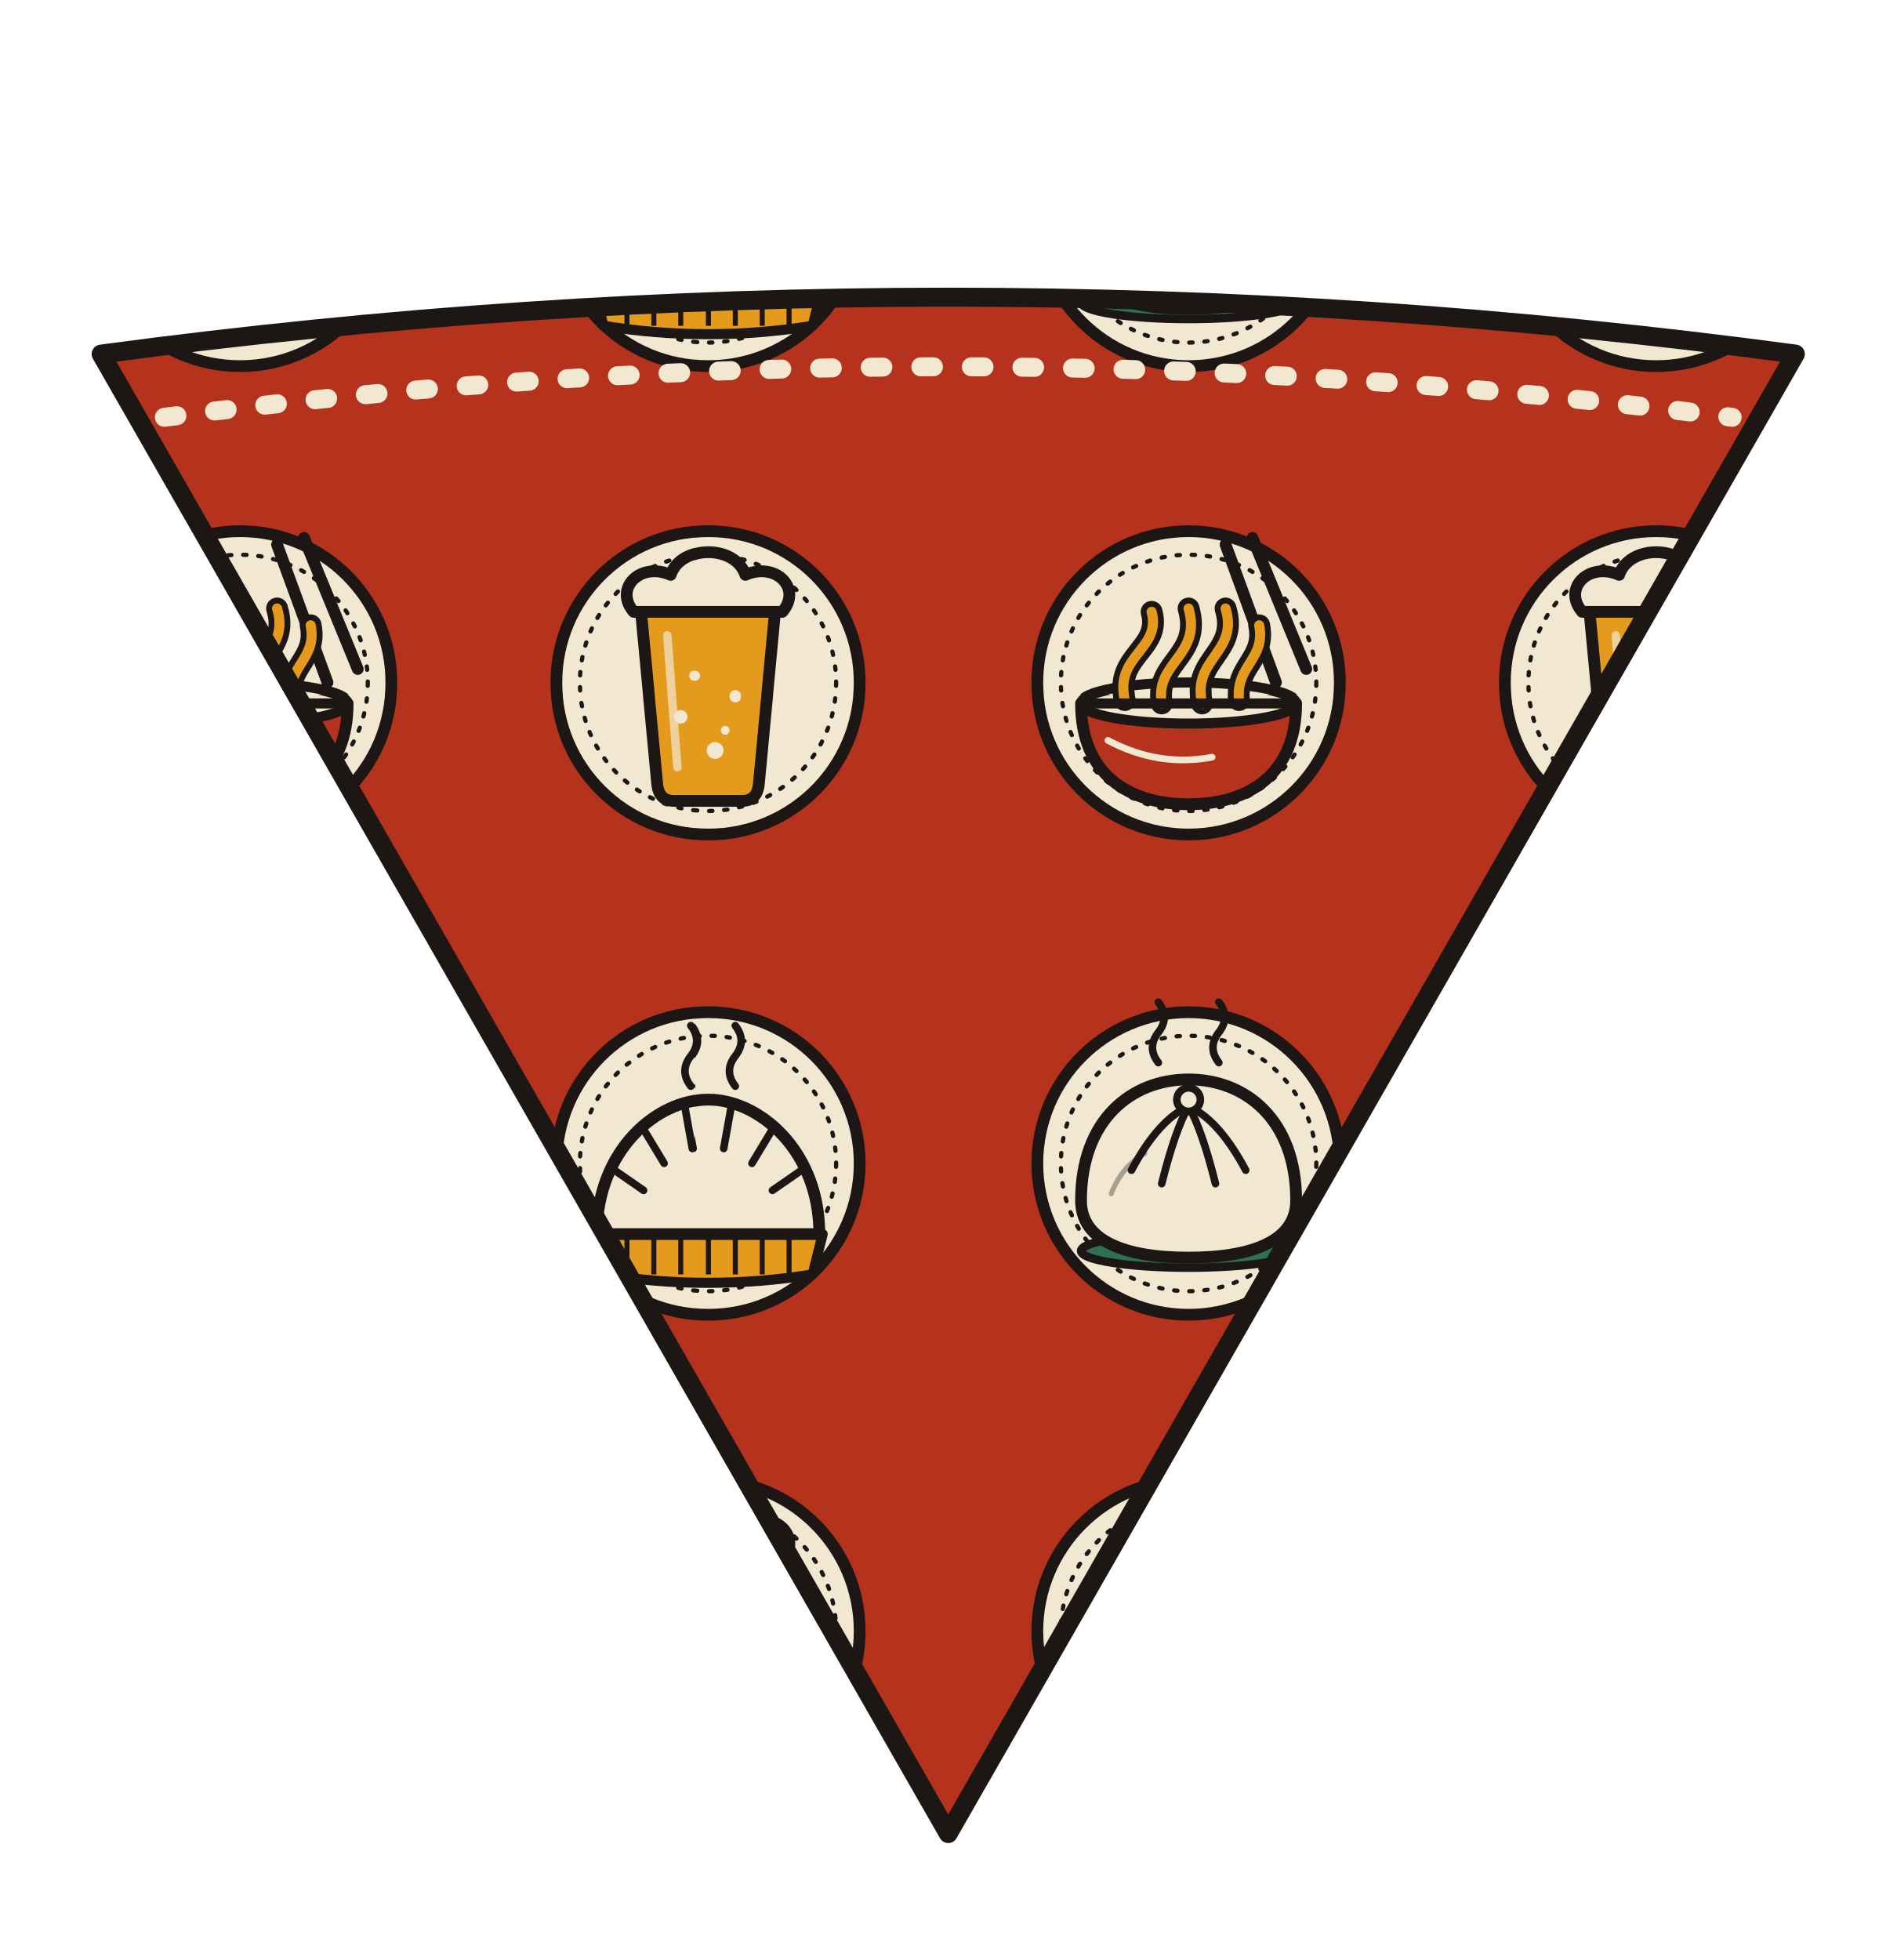
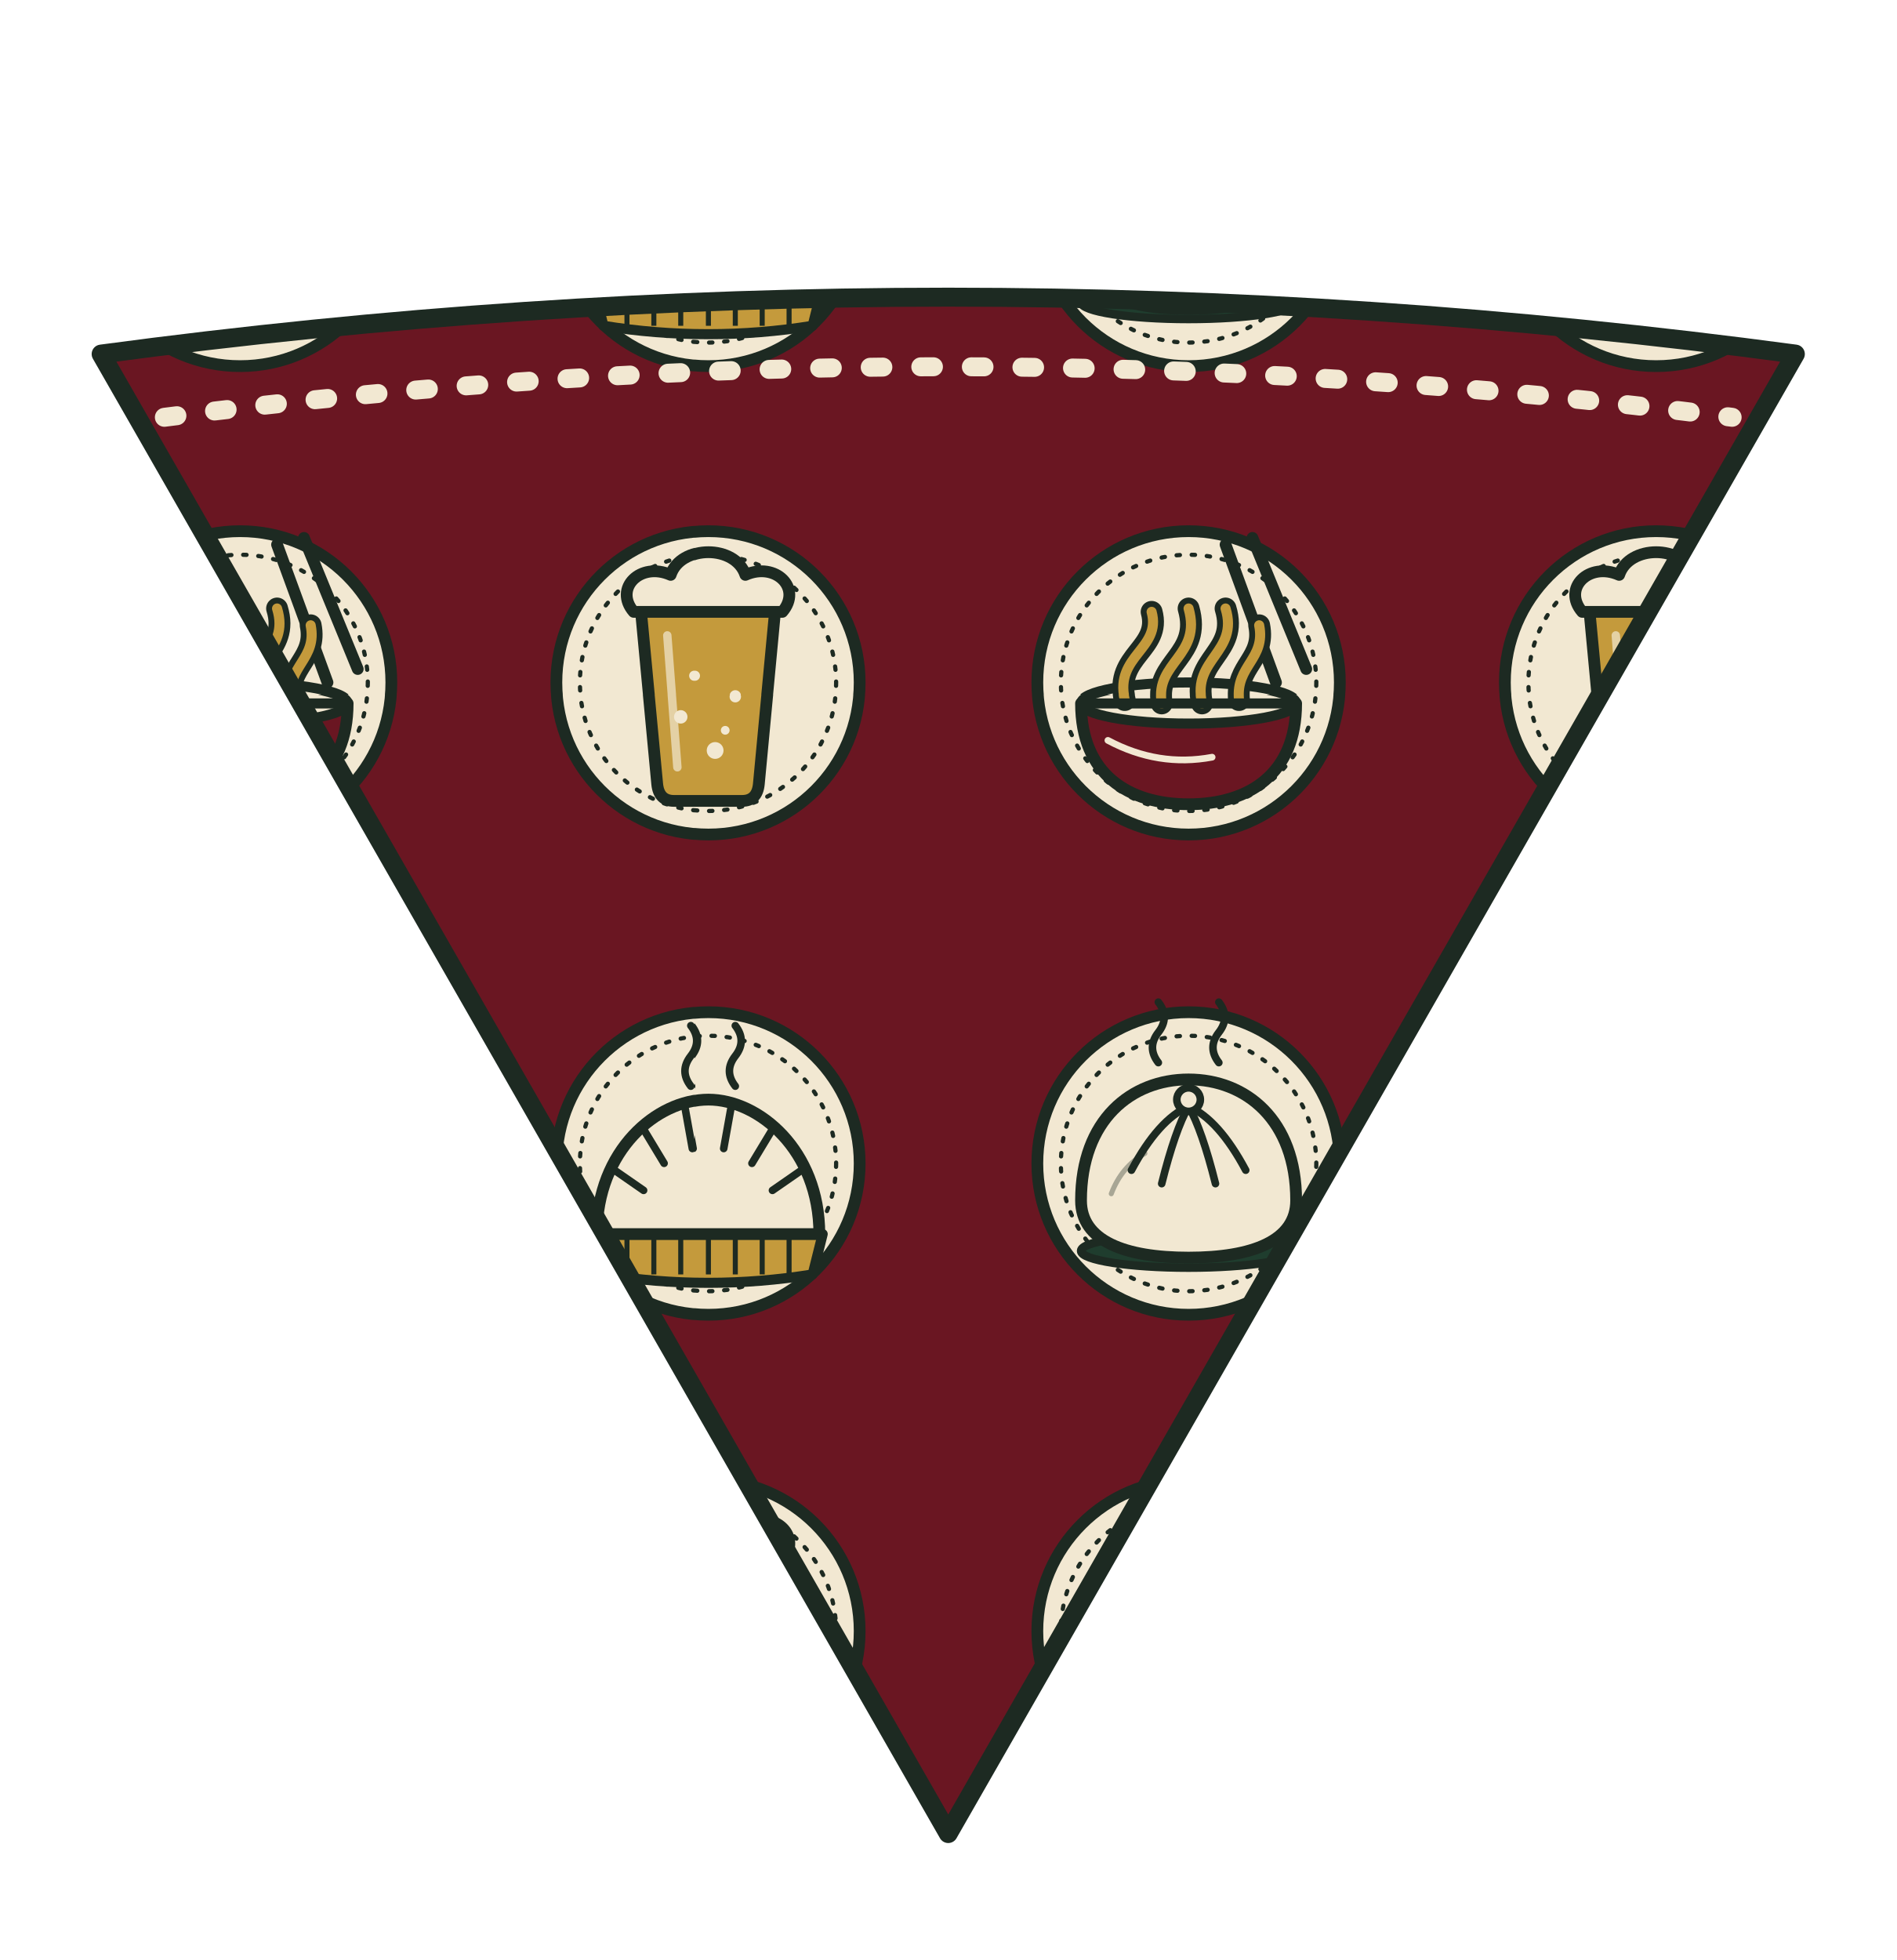
<svg xmlns="http://www.w3.org/2000/svg" viewBox="0 0 300 310">
  <defs>
    <pattern id="pband" width="150" height="150" patternUnits="userSpaceOnUse">
-       <rect width="150" height="150" fill="#B5321C" />
+       <rect width="150" height="150" fill="#6A1622" />
      <g transform="translate(11.40 7.40) scale(0.266)">
-         <circle cx="100" cy="100" r="90" fill="#F2E8D2" stroke="#1C1714" stroke-width="7" stroke-linejoin="round" stroke-linecap="round" />
-         <circle cx="100" cy="100" r="76" fill="none" stroke="#1C1714" stroke-width="2.5" stroke-dasharray="2 7" stroke-linecap="round" />
-         <ellipse cx="100" cy="152" rx="64" ry="10" fill="#2F6F57" stroke="#1C1714" stroke-width="5" stroke-linejoin="round" stroke-linecap="round" />
-         <path d="M36,122 C36,74 66,50 100,50 C134,50 164,74 164,122 C164,146 138,156 100,156 C62,156 36,146 36,122 Z" fill="#F2E8D2" stroke="#1C1714" stroke-width="7" stroke-linejoin="round" stroke-linecap="round" />
-         <path d="M100,66 Q82,74 66,104" fill="none" stroke="#1C1714" stroke-width="4.5" stroke-linejoin="round" stroke-linecap="round" />
-         <path d="M100,66 Q92,80 84,112" fill="none" stroke="#1C1714" stroke-width="4.5" stroke-linejoin="round" stroke-linecap="round" />
-         <path d="M100,66 Q108,80 116,112" fill="none" stroke="#1C1714" stroke-width="4.5" stroke-linejoin="round" stroke-linecap="round" />
-         <path d="M100,66 Q118,74 134,104" fill="none" stroke="#1C1714" stroke-width="4.5" stroke-linejoin="round" stroke-linecap="round" />
-         <circle cx="100" cy="62" r="7" fill="#F2E8D2" stroke="#1C1714" stroke-width="4.5" stroke-linejoin="round" stroke-linecap="round" />
-         <path d="M54,118 q6,-16 20,-24" fill="none" stroke="#1C1714" stroke-width="3" stroke-linecap="round" opacity=".35" />
-         <path d="M82,40 q-7,-9 0,-18 q7,-9 0,-18" fill="none" stroke="#1C1714" stroke-width="4.5" stroke-linejoin="round" stroke-linecap="round" />
-         <path d="M118,40 q-7,-9 0,-18 q7,-9 0,-18" fill="none" stroke="#1C1714" stroke-width="4.5" stroke-linejoin="round" stroke-linecap="round" />
+         <circle cx="100" cy="100" r="90" fill="#F2E8D2" stroke="#1D2A22" stroke-width="7" stroke-linejoin="round" stroke-linecap="round" />
+         <circle cx="100" cy="100" r="76" fill="none" stroke="#1D2A22" stroke-width="2.5" stroke-dasharray="2 7" stroke-linecap="round" />
+         <ellipse cx="100" cy="152" rx="64" ry="10" fill="#1F3D2E" stroke="#1D2A22" stroke-width="5" stroke-linejoin="round" stroke-linecap="round" />
+         <path d="M36,122 C36,74 66,50 100,50 C134,50 164,74 164,122 C164,146 138,156 100,156 C62,156 36,146 36,122 Z" fill="#F2E8D2" stroke="#1D2A22" stroke-width="7" stroke-linejoin="round" stroke-linecap="round" />
+         <path d="M100,66 Q82,74 66,104" fill="none" stroke="#1D2A22" stroke-width="4.5" stroke-linejoin="round" stroke-linecap="round" />
+         <path d="M100,66 Q92,80 84,112" fill="none" stroke="#1D2A22" stroke-width="4.5" stroke-linejoin="round" stroke-linecap="round" />
+         <path d="M100,66 Q108,80 116,112" fill="none" stroke="#1D2A22" stroke-width="4.5" stroke-linejoin="round" stroke-linecap="round" />
+         <path d="M100,66 Q118,74 134,104" fill="none" stroke="#1D2A22" stroke-width="4.5" stroke-linejoin="round" stroke-linecap="round" />
+         <circle cx="100" cy="62" r="7" fill="#F2E8D2" stroke="#1D2A22" stroke-width="4.5" stroke-linejoin="round" stroke-linecap="round" />
+         <path d="M54,118 q6,-16 20,-24" fill="none" stroke="#1D2A22" stroke-width="3" stroke-linecap="round" opacity=".35" />
+         <path d="M82,40 q-7,-9 0,-18 q7,-9 0,-18" fill="none" stroke="#1D2A22" stroke-width="4.5" stroke-linejoin="round" stroke-linecap="round" />
+         <path d="M118,40 q-7,-9 0,-18 q7,-9 0,-18" fill="none" stroke="#1D2A22" stroke-width="4.5" stroke-linejoin="round" stroke-linecap="round" />
      </g>
      <g transform="translate(85.40 7.40) scale(0.266)">
-         <circle cx="100" cy="100" r="90" fill="#F2E8D2" stroke="#1C1714" stroke-width="7" stroke-linejoin="round" stroke-linecap="round" />
-         <circle cx="100" cy="100" r="76" fill="none" stroke="#1C1714" stroke-width="2.5" stroke-dasharray="2 7" stroke-linecap="round" />
-         <path d="M32,142 L168,142 L162,166 Q100,176 38,166 Z" fill="#E49B1D" stroke="#1C1714" stroke-width="6" stroke-linejoin="round" stroke-linecap="round" />
-         <path d="M52,142 L52,166 M68,142 L68,166 M84,142 L84,166 M100,142 L100,166 M116,142 L116,166 M132,142 L132,166 M148,142 L148,166 " fill="none" stroke="#1C1714" stroke-width="3" />
-         <path d="M34,142 C34,92 70,62 100,62 C130,62 166,92 166,142 Z" fill="#F2E8D2" stroke="#1C1714" stroke-width="7" stroke-linejoin="round" stroke-linecap="round" />
-         <path d="M155.4,104.0 L138.1,116.0 M137.6,80.5 L125.9,99.9 M113.3,67.7 L109.1,91.1 M86.7,67.7 L90.9,91.1 M62.4,80.5 L74.1,99.9 M44.6,104.0 L61.9,116.0 " fill="none" stroke="#1C1714" stroke-width="4.5" stroke-linejoin="round" stroke-linecap="round" />
-         <path d="M34,142 L166,142" stroke="#1C1714" stroke-width="6" stroke-linejoin="round" stroke-linecap="round" />
-         <path d="M90,54 q-7,-9 0,-18 q7,-9 0,-18" fill="none" stroke="#1C1714" stroke-width="4.5" stroke-linejoin="round" stroke-linecap="round" />
-         <path d="M116,54 q-7,-9 0,-18 q7,-9 0,-18" fill="none" stroke="#1C1714" stroke-width="4.5" stroke-linejoin="round" stroke-linecap="round" />
+         <circle cx="100" cy="100" r="90" fill="#F2E8D2" stroke="#1D2A22" stroke-width="7" stroke-linejoin="round" stroke-linecap="round" />
+         <circle cx="100" cy="100" r="76" fill="none" stroke="#1D2A22" stroke-width="2.5" stroke-dasharray="2 7" stroke-linecap="round" />
+         <path d="M32,142 L168,142 L162,166 Q100,176 38,166 Z" fill="#C49A3C" stroke="#1D2A22" stroke-width="6" stroke-linejoin="round" stroke-linecap="round" />
+         <path d="M52,142 L52,166 M68,142 L68,166 M84,142 L84,166 M100,142 L100,166 M116,142 L116,166 M132,142 L132,166 M148,142 L148,166 " fill="none" stroke="#1D2A22" stroke-width="3" />
+         <path d="M34,142 C34,92 70,62 100,62 C130,62 166,92 166,142 Z" fill="#F2E8D2" stroke="#1D2A22" stroke-width="7" stroke-linejoin="round" stroke-linecap="round" />
+         <path d="M155.4,104.0 L138.1,116.0 M137.6,80.5 L125.9,99.9 M113.3,67.7 L109.1,91.1 M86.7,67.7 L90.9,91.1 M62.4,80.5 L74.1,99.9 M44.6,104.0 L61.9,116.0 " fill="none" stroke="#1D2A22" stroke-width="4.5" stroke-linejoin="round" stroke-linecap="round" />
+         <path d="M34,142 L166,142" stroke="#1D2A22" stroke-width="6" stroke-linejoin="round" stroke-linecap="round" />
+         <path d="M90,54 q-7,-9 0,-18 q7,-9 0,-18" fill="none" stroke="#1D2A22" stroke-width="4.5" stroke-linejoin="round" stroke-linecap="round" />
+         <path d="M116,54 q-7,-9 0,-18 q7,-9 0,-18" fill="none" stroke="#1D2A22" stroke-width="4.5" stroke-linejoin="round" stroke-linecap="round" />
      </g>
      <g transform="translate(11.40 81.40) scale(0.266)">
-         <circle cx="100" cy="100" r="90" fill="#F2E8D2" stroke="#1C1714" stroke-width="7" stroke-linejoin="round" stroke-linecap="round" />
-         <circle cx="100" cy="100" r="76" fill="none" stroke="#1C1714" stroke-width="2.5" stroke-dasharray="2 7" stroke-linecap="round" />
-         <path d="M122,18 L152,100 M138,14 L170,92" fill="none" stroke="#1C1714" stroke-width="7" stroke-linejoin="round" stroke-linecap="round" />
-         <path d="M36,112 L164,112 C164,154 136,172 100,172 C64,172 36,154 36,112 Z" fill="#B5321C" stroke="#1C1714" stroke-width="7" stroke-linejoin="round" stroke-linecap="round" />
-         <ellipse cx="100" cy="112" rx="64" ry="12" fill="#F2E8D2" stroke="#1C1714" stroke-width="6" stroke-linejoin="round" stroke-linecap="round" />
-         <path d="M62,110 C56,84 84,80 78,58" fill="none" stroke="#1C1714" stroke-width="13" stroke-linecap="round" />
-         <path d="M62,110 C56,84 84,80 78,58" fill="none" stroke="#E49B1D" stroke-width="6" stroke-linecap="round" />
-         <path d="M84,112 C80,88 108,84 100,56" fill="none" stroke="#1C1714" stroke-width="13" stroke-linecap="round" />
-         <path d="M84,112 C80,88 108,84 100,56" fill="none" stroke="#E49B1D" stroke-width="6" stroke-linecap="round" />
-         <path d="M108,112 C102,86 130,82 122,56" fill="none" stroke="#1C1714" stroke-width="13" stroke-linecap="round" />
-         <path d="M108,112 C102,86 130,82 122,56" fill="none" stroke="#E49B1D" stroke-width="6" stroke-linecap="round" />
-         <path d="M130,110 C128,90 146,86 142,66" fill="none" stroke="#1C1714" stroke-width="13" stroke-linecap="round" />
-         <path d="M130,110 C128,90 146,86 142,66" fill="none" stroke="#E49B1D" stroke-width="6" stroke-linecap="round" />
-         <path d="M36,112 L164,112" stroke="#1C1714" stroke-width="6" stroke-linejoin="round" stroke-linecap="round" />
+         <circle cx="100" cy="100" r="90" fill="#F2E8D2" stroke="#1D2A22" stroke-width="7" stroke-linejoin="round" stroke-linecap="round" />
+         <circle cx="100" cy="100" r="76" fill="none" stroke="#1D2A22" stroke-width="2.5" stroke-dasharray="2 7" stroke-linecap="round" />
+         <path d="M122,18 L152,100 M138,14 L170,92" fill="none" stroke="#1D2A22" stroke-width="7" stroke-linejoin="round" stroke-linecap="round" />
+         <path d="M36,112 L164,112 C164,154 136,172 100,172 C64,172 36,154 36,112 Z" fill="#6A1622" stroke="#1D2A22" stroke-width="7" stroke-linejoin="round" stroke-linecap="round" />
+         <ellipse cx="100" cy="112" rx="64" ry="12" fill="#F2E8D2" stroke="#1D2A22" stroke-width="6" stroke-linejoin="round" stroke-linecap="round" />
+         <path d="M62,110 C56,84 84,80 78,58" fill="none" stroke="#1D2A22" stroke-width="13" stroke-linecap="round" />
+         <path d="M62,110 C56,84 84,80 78,58" fill="none" stroke="#C49A3C" stroke-width="6" stroke-linecap="round" />
+         <path d="M84,112 C80,88 108,84 100,56" fill="none" stroke="#1D2A22" stroke-width="13" stroke-linecap="round" />
+         <path d="M84,112 C80,88 108,84 100,56" fill="none" stroke="#C49A3C" stroke-width="6" stroke-linecap="round" />
+         <path d="M108,112 C102,86 130,82 122,56" fill="none" stroke="#1D2A22" stroke-width="13" stroke-linecap="round" />
+         <path d="M108,112 C102,86 130,82 122,56" fill="none" stroke="#C49A3C" stroke-width="6" stroke-linecap="round" />
+         <path d="M130,110 C128,90 146,86 142,66" fill="none" stroke="#1D2A22" stroke-width="13" stroke-linecap="round" />
+         <path d="M130,110 C128,90 146,86 142,66" fill="none" stroke="#C49A3C" stroke-width="6" stroke-linecap="round" />
+         <path d="M36,112 L164,112" stroke="#1D2A22" stroke-width="6" stroke-linejoin="round" stroke-linecap="round" />
        <path d="M52,134 q30,16 62,10" fill="none" stroke="#F2E8D2" stroke-width="4" stroke-linecap="round" />
      </g>
      <g transform="translate(85.40 81.40) scale(0.266)">
-         <circle cx="100" cy="100" r="90" fill="#F2E8D2" stroke="#1C1714" stroke-width="7" stroke-linejoin="round" stroke-linecap="round" />
-         <circle cx="100" cy="100" r="76" fill="none" stroke="#1C1714" stroke-width="2.5" stroke-dasharray="2 7" stroke-linecap="round" />
-         <path d="M60,54 L140,54 L130,160 Q129,170 120,170 L80,170 Q71,170 70,160 Z" fill="#E49B1D" stroke="#1C1714" stroke-width="7" stroke-linejoin="round" stroke-linecap="round" />
+         <circle cx="100" cy="100" r="90" fill="#F2E8D2" stroke="#1D2A22" stroke-width="7" stroke-linejoin="round" stroke-linecap="round" />
+         <circle cx="100" cy="100" r="76" fill="none" stroke="#1D2A22" stroke-width="2.5" stroke-dasharray="2 7" stroke-linecap="round" />
+         <path d="M60,54 L140,54 L130,160 Q129,170 120,170 L80,170 Q71,170 70,160 Z" fill="#C49A3C" stroke="#1D2A22" stroke-width="7" stroke-linejoin="round" stroke-linecap="round" />
        <circle cx="84" cy="120" r="4" fill="#F2E8D2" />
        <circle cx="104" cy="140" r="5" fill="#F2E8D2" />
        <circle cx="116" cy="108" r="3.4" fill="#F2E8D2" />
        <circle cx="92" cy="96" r="3" fill="#F2E8D2" />
        <circle cx="110" cy="128" r="2.6" fill="#F2E8D2" />
        <path d="M76,72 L82,150" fill="none" stroke="#F2E8D2" stroke-width="5" stroke-linecap="round" opacity=".7" />
-         <path d="M56,58 C44,44 60,28 78,36 C84,18 116,18 122,36 C140,28 156,44 144,58 Z" fill="#F2E8D2" stroke="#1C1714" stroke-width="7" stroke-linejoin="round" stroke-linecap="round" />
+         <path d="M56,58 C44,44 60,28 78,36 C84,18 116,18 122,36 C140,28 156,44 144,58 Z" fill="#F2E8D2" stroke="#1D2A22" stroke-width="7" stroke-linejoin="round" stroke-linecap="round" />
      </g>
    </pattern>
  </defs>
-   <path d="M16,56 Q150,38 284,56 L150,290 Z" fill="url(#pband)" stroke="#1C1714" stroke-width="3" stroke-linejoin="round" />
+   <path d="M16,56 Q150,38 284,56 L150,290 Z" fill="url(#pband)" stroke="#1D2A22" stroke-width="3" stroke-linejoin="round" />
  <path d="M26,66 Q150,50 274,66" fill="none" stroke="#F2E8D2" stroke-width="3" stroke-dasharray="2 6" stroke-linecap="round" />
</svg>
